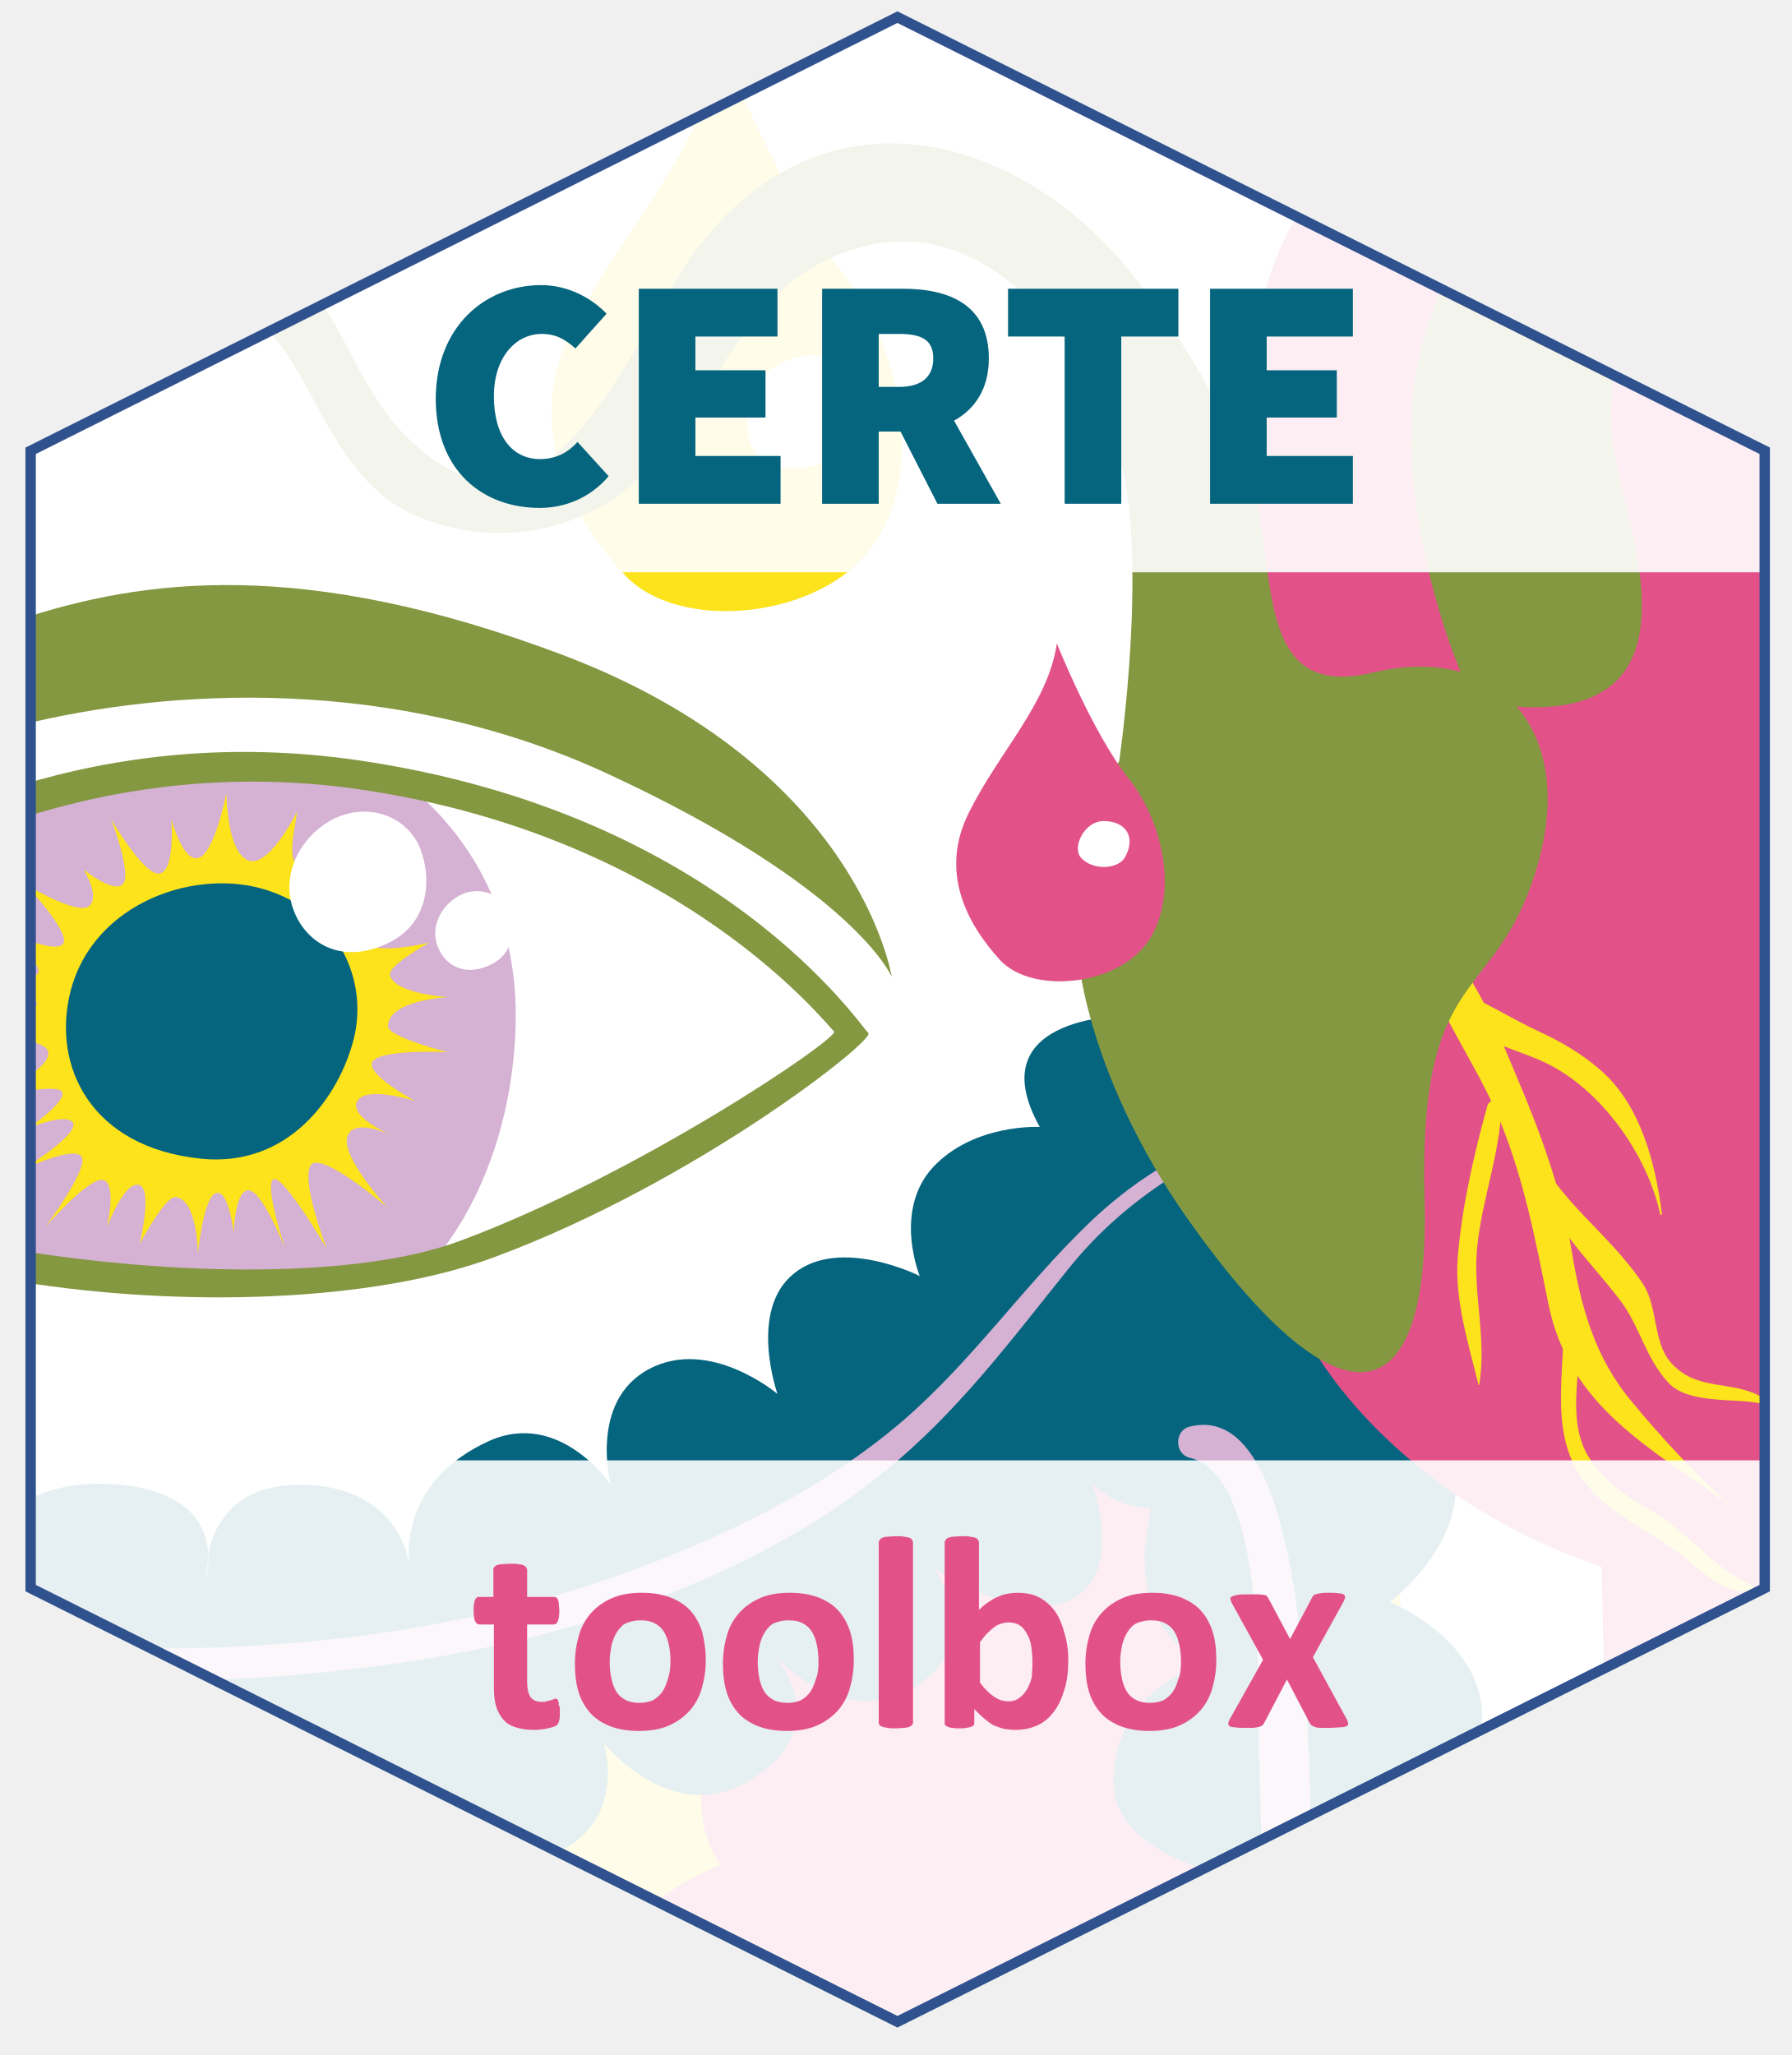
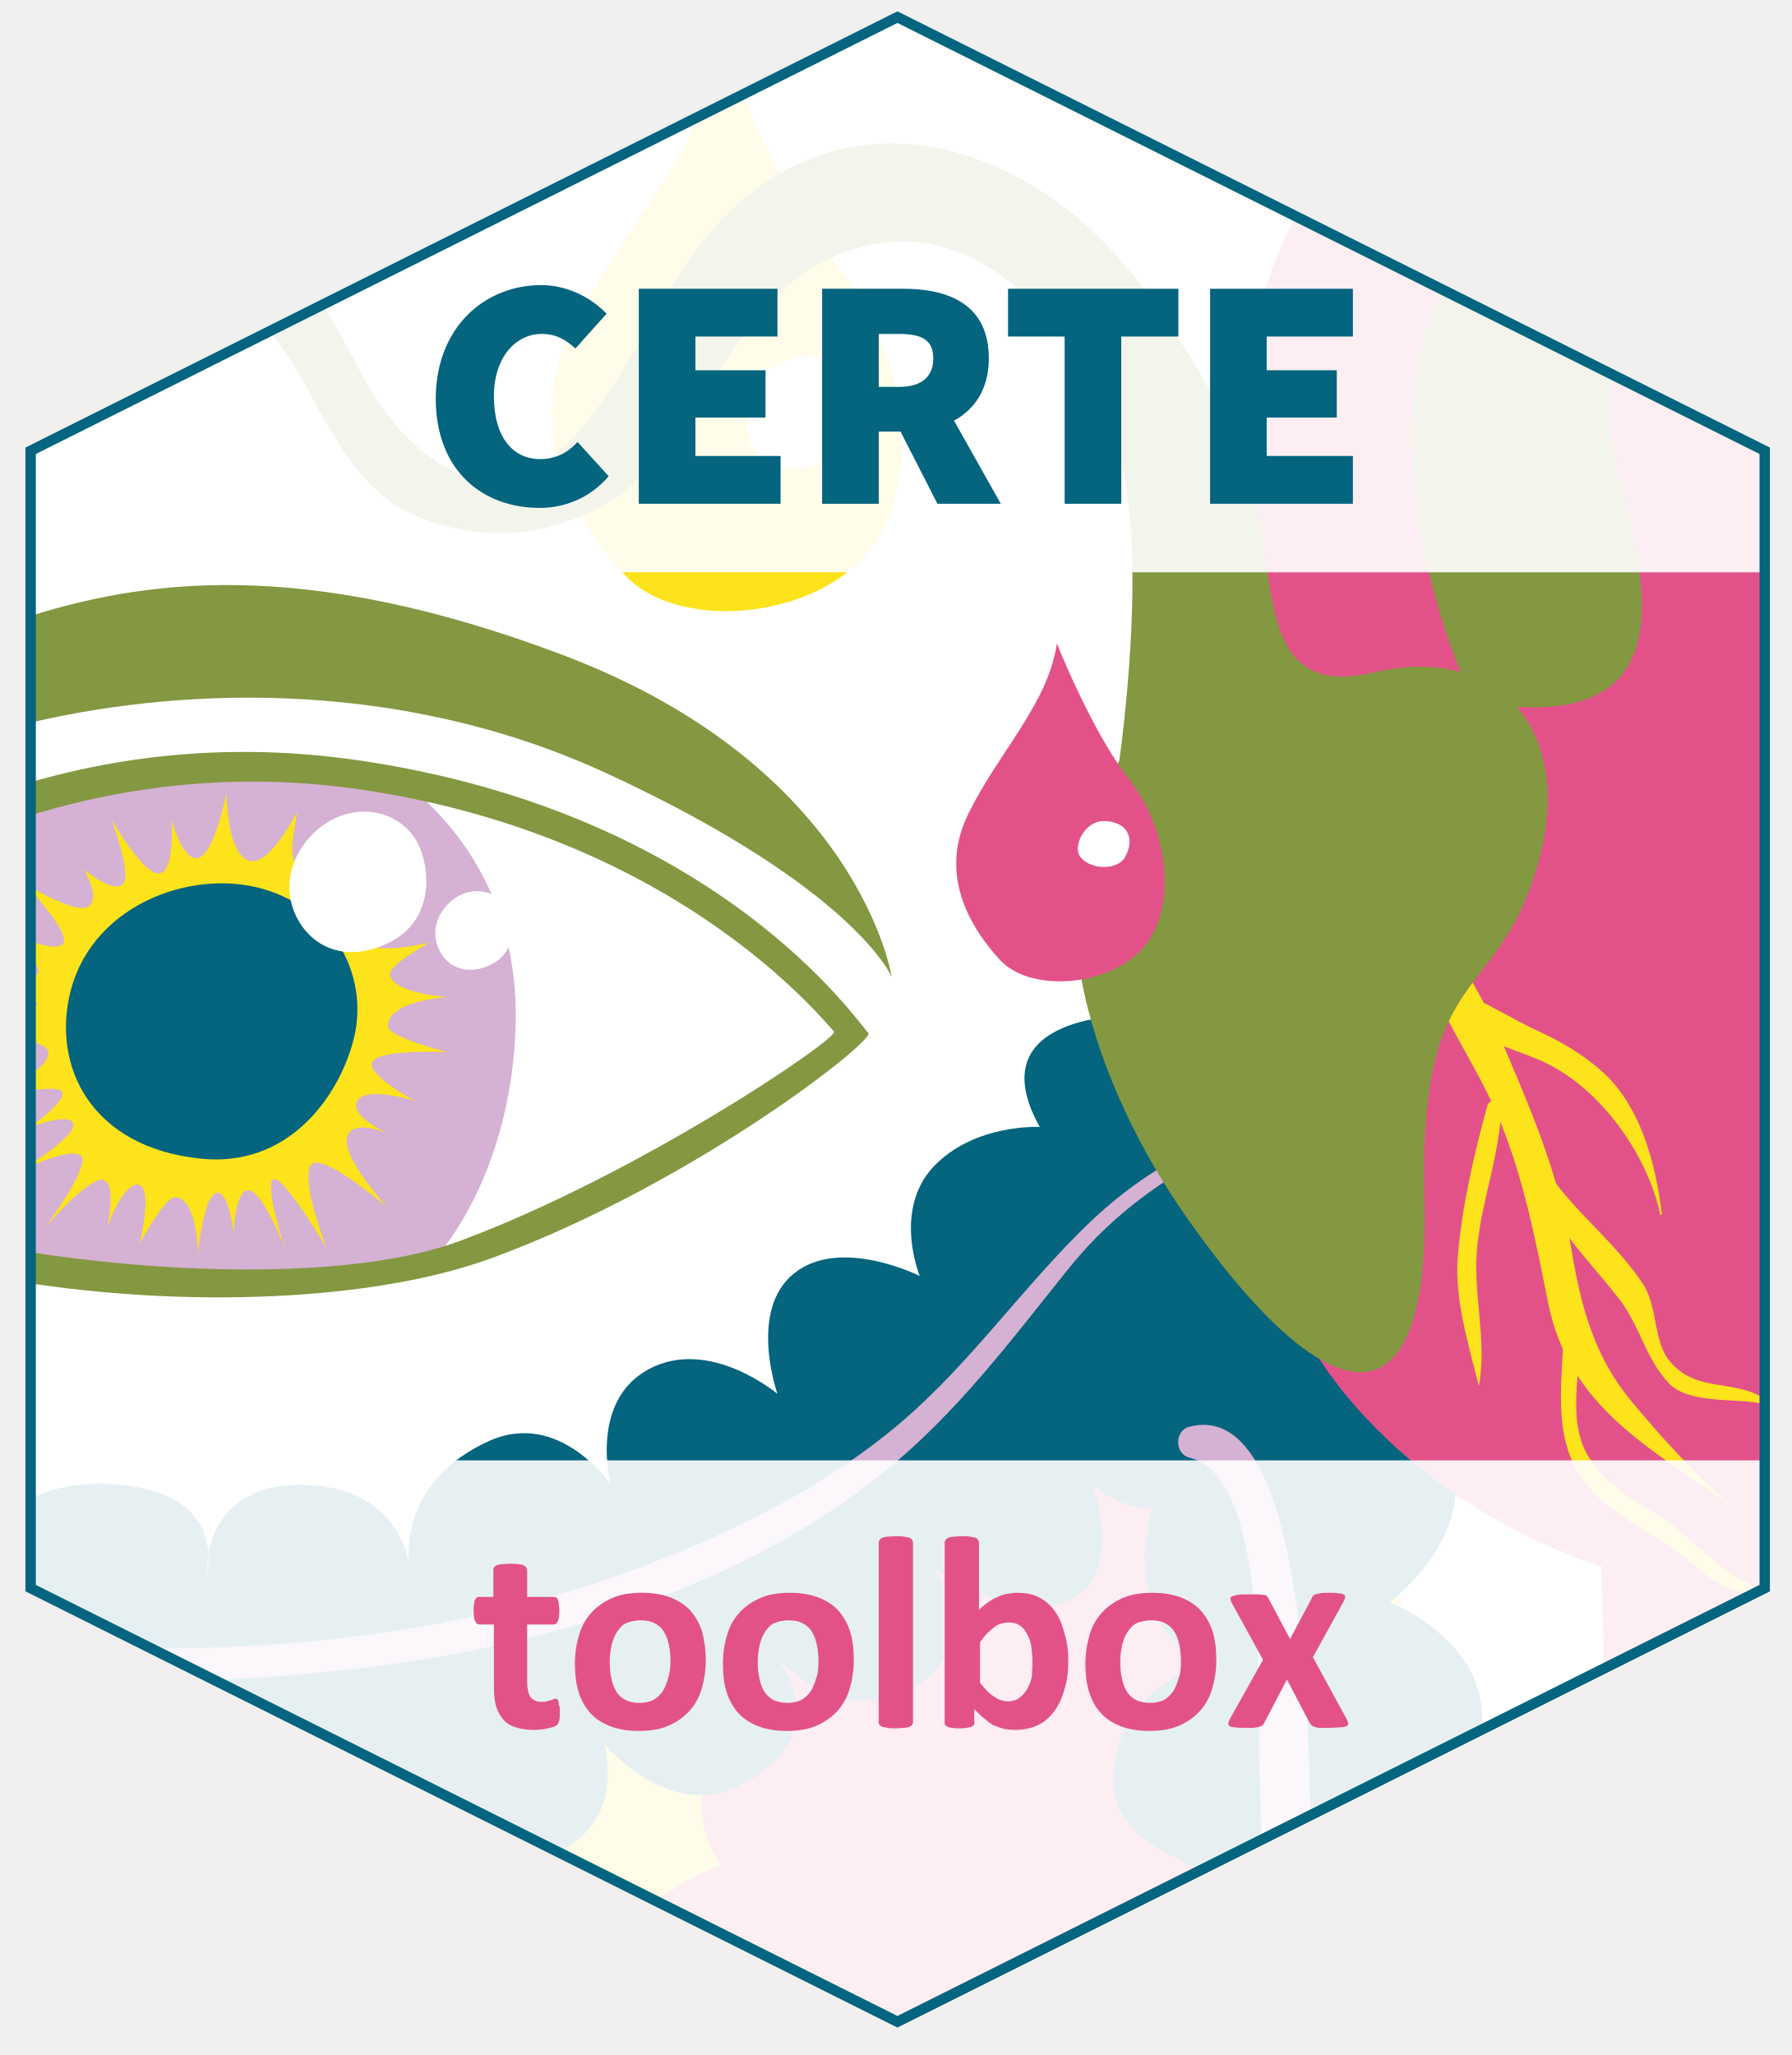
<svg xmlns="http://www.w3.org/2000/svg" xmlns:xlink="http://www.w3.org/1999/xlink" version="1.1" id="Layer_1" x="0px" y="0px" viewBox="0 0 345 395.7" style="enable-background:new 0 0 345 395.7;" xml:space="preserve">
  <style type="text/css">
	.st0{clip-path:url(#SVGID_2_);}
	.st1{clip-path:url(#SVGID_4_);fill:#E25289;}
	.st2{clip-path:url(#SVGID_4_);fill:#FCE31B;}
	.st3{clip-path:url(#SVGID_4_);fill:#05647E;}
	.st4{clip-path:url(#SVGID_4_);fill:#D5B1D3;}
	.st5{clip-path:url(#SVGID_4_);fill:#FFFFFF;}
	.st6{clip-path:url(#SVGID_4_);fill:#849741;}
	.st7{opacity:0.9;clip-path:url(#SVGID_2_);fill:#FFFFFF;}
	.st8{fill:#05647E;}
	.st9{fill:#E25289;}
</style>
  <g>
    <defs>
      <polygon id="SVGID_1_" points="172.8,3.3 339.8,86.8 339.8,305.8 172.8,389.3 5.9,305.8 5.9,86.8   " />
    </defs>
    <use xlink:href="#SVGID_1_" style="overflow:visible;fill:#FFFFFF;" />
    <clipPath id="SVGID_2_">
      <use xlink:href="#SVGID_1_" style="overflow:visible;" />
    </clipPath>
    <g id="logo" class="st0">
      <defs>
        <rect id="SVGID_3_" x="3.9" y="14.4" width="337.3" height="386" />
      </defs>
      <clipPath id="SVGID_4_">
        <use xlink:href="#SVGID_3_" style="overflow:visible;" />
      </clipPath>
      <path class="st1" d="M306.1,19.6" />
      <path class="st1" d="M306.1,19.6c0.7,3.3,5.8,3.2,6.6,0" />
      <path class="st2" d="M254.3,271.6c-26.4-12.8-106.2,18.5-135.2,26.2C93.7,304.6,49.7,329.2,3.9,328v62.1h266.3    C269.8,344.1,276.1,282.1,254.3,271.6" />
      <path class="st1" d="M222.7,266.2c-35.1-20.8-96.2-3.3-73.9,52c0,0-22.3,22.3-10.1,40.9c-10.7,4.2-23.1,14-33.5,31.1h8.1h35.2    h94.8C257.4,344.2,253.4,284.4,222.7,266.2" />
      <path class="st3" d="M272.7,380.7c0,0,15.5-4.4,12.7-16.9c-2.8-12.5-12.7-16.2-12.7-16.2s14-4.8,12.6-18.8    c-1.4-13.9-17.7-20.3-17.7-20.3s14.8-11.1,12.4-24.9c-2.3-13.8-17.8-14.7-17.8-14.7c5.3-6.9,20.2-9.5-6.1-35.1    c-20.6-20-23.3-0.7-30.7,4.4c-7.4,5.1,0,27.5,0,27.5l-5,32.7c-0.6,19.2,12.6,21.6,12.6,21.6s-18.6,4.4-18.6,23.2    c0,12.7,18.9,17.1,18.9,17.1s-20.3,8-16.7,25.9c0.3,1.4,0.6,2.7,1.1,3.9h66.8C281,382.8,272.7,380.7,272.7,380.7" />
      <path class="st3" d="M15.6,352c0,0,7.6,30.7,27.7,1.2c0,0,2.9,13.7,18.8,11.1c20.4-3.4,18.7-16.7,18.7-16.7s5.2,14,20.5,10.9    c20.8-4.1,15-22.8,15-22.8s12.8,15.9,27.4,7.5c16.1-9.3,8-21.4,5.4-24.6c-0.4-0.5-0.7-0.8-0.7-0.8s0.3,0.3,0.7,0.8    c2.7,3,13.4,13.5,26.3,6.6c15-8,4.4-23.4,4.4-23.4s15.6,11.1,26.2,6.3c10.6-4.8,4.4-22.3,4.4-22.3s12.9,13.4,27-5.9    c14.1-19.3,0-34.3,0-34.3s20.8,6.6,27.9-12.4c7.2-19-21.1-56.5-47.1-37.7c0,0-30.3-0.6-18,21.5c0,0-12.6-0.7-20.5,7.7    c-7.8,8.4-2.6,21-2.6,21s-15.3-7.7-24.2-0.5c-8.9,7.1-3.2,23.2-3.2,23.2s-13-11-24.7-4.8c-11.7,6.2-7.4,22.3-7.4,22.3    s-9.8-14.6-23.5-8.4c-16,7.3-15.7,20.5-15.3,23.7c0.1,0.5,0.1,0.7,0.1,0.7s0-0.3-0.1-0.7c-0.5-3.1-3.7-15.3-21.1-15.3    c-12.6,0-16.4,7.7-17.6,13.1c0.2,2.8-0.5,4.9-0.5,4.9s-0.1-2.1,0.5-4.9c-0.3-4.8-3.2-11.7-16.8-13.1c-9.2-0.9-15.3,1.2-19.3,3.8    v74.1C13,361.1,15.6,352,15.6,352" />
      <path class="st4" d="M32.8,248.1c3.3,0.2,6.6,0.4,9.8,0.6c9.2,0.2,18.2-0.9,27.2-2.3c1.6-1,3.4-1.6,5.4-1.6c0.1,0,0.2,0,0.3,0    c0.1,0,0.1,0,0.1,0c0.5-0.1,1.1-0.3,1.6-0.5c1.3-0.5,2.6-1,4-1.4c0.9-0.3,1.8-0.5,2.7-0.6c10.5-12.8,15.4-30.5,15.4-46.9    c0-18.9-8.1-33.3-19.3-43c-13.1-2-26.3-4-39.6-3.8c-10.1,0.2-19.9,1.6-29.8,3.7c-2,0.4-4.4,0.7-6.8,1v91c2.9,0.1,5.7,0.3,8.5,0.8    C19.2,246.4,25.9,247.6,32.8,248.1" />
      <path class="st2" d="M12,210.3c0.7,1.9-6.3,6.8-6.3,6.8s7-2.8,8.3-1c1.6,2.2-9.8,9.2-9.8,9.2s9.9-4.8,11.5-2.6    c1.5,2.2-7,13.6-7,13.6s8.3-9.6,11.1-9.1c2.8,0.5,0.8,9.1,0.8,9.1s3.4-9.2,6.3-8.1c2.5,1,0,11.3,0,11.3s4.9-9.2,6.9-9    c4.3,0.5,4.3,11,4.3,11s1.1-11.6,3.7-11.8c2.3-0.3,3.2,7.7,3.2,7.7s0.2-7.7,2.6-8.2c2.7-0.6,7.3,11.2,7.3,11.2s-4-12-2.3-13.3    c1.8-1.2,10.3,13.3,10.3,13.3s-5-13-3.1-16c1.9-3,14.8,8.1,14.8,8.1s-9.1-9.9-7.7-13.7c1.1-3.1,6.3-1.2,8.2-0.3    c-2.1-1-7.8-4-6.3-6.5c1.8-3,11.1,0,11.1,0s-9-4.9-8.3-7.3c0.8-2.8,14.6-2.1,14.6-2.1s-11.5-2.9-11.5-5c0-5,11.5-5.6,11.5-5.6    s-9.9-0.6-11.1-4.1c-0.6-2,7.6-6.4,7.6-6.4s-10.7,2.5-11.7,0c-1.4-3.6,7.6-16.1,7.6-16.1s-7.7,8-11.7,6.6    c-3.9-1.3,1.1-15.7,1.1-15.7s-6.5,13.1-9.8,11.3c-3.3-1.8-1.5-7.1-1-11.3c0,0-5.6,11.3-9.6,9.3c-4-2-4-12.9-4-12.9    s-2.3,11.7-5.4,12.5c-3.1,0.8-5.2-7.5-5.2-7.5s0.8,10-2.3,10.5c-3,0.5-9.3-10.5-9.3-10.5s4,10.5,2.3,12.5c-1.8,2-7.6-2.8-7.6-2.8    s3.3,5.3,1,7.1c-2.3,1.8-12.3-4.3-12.3-4.3s9.1,9.6,7.3,11.6c-1.1,1.2-5.2-0.1-8.1-1.3v1.6c1.8,1.9,3.7,4.1,3.4,5.1    c-0.2,0.7-1.7,1.1-3.4,1.5v2.7c1.7,0.6,3.1,1.3,3.1,1.8c-0.1,0.7-1.4,1.5-3.1,2.2v4.6c2.9,0.6,5.3,1.5,5.3,2.7    c0.1,1.8-2.4,3.7-5.3,5.3v2.2C7.9,209.6,11.6,209.3,12,210.3" />
      <path class="st1" d="M237.3,19.2c4.2,7.6,7.9,15.3,12.2,22.6c-13.4,23.9-10.7,58.9-10.7,58.9c7.4,62.8,43,69.4,43,69.4    c2.9,28.4-35,76.3-35,76.3c5.3,18.9,27.4,43.8,61.6,55.3c0.3,13.8,1.1,49.4,1.5,88.4h31.2V60.6C330.7,38.3,308.2,20.5,286,20" />
      <path class="st2" d="M138.8,8.6c0,0,11.3,28.6,23.2,43.6c11.9,15,16.1,38.9,6,53c-10.1,14.1-37.4,16.7-47.7,5.5    c-10.3-11.2-19.8-28.3-10-47.7C120.2,43.6,135.9,28.2,138.8,8.6" />
      <path class="st5" d="M150,70.1c-7.8,3.9-7.8,16.6-2.2,19.2c7,3.2,17.4-2.1,17.9-8.6C166.4,70.1,158.9,65.7,150,70.1" />
      <path class="st3" d="M52,171.6c-13.7-4.8-33.9,1.9-38.4,19.2c-3.7,14.5,3.9,30.1,25,32.3c17,1.8,26.7-12,29.5-23    C70.9,189.1,65.5,176.3,52,171.6" />
      <path class="st5" d="M66.9,156.7c-6.9,1.7-13.3,9.9-10.5,18.2c2.4,6.9,9.7,11.2,18.9,6.4c7.4-3.9,7.7-12.1,5.8-17.4    C79.4,158.8,73.7,155,66.9,156.7" />
      <path class="st5" d="M90.1,171.8c-3.9,1-7.5,5.6-5.9,10.2c1.3,3.9,5.4,6.3,10.6,3.6c4.2-2.2,4.3-6.8,3.3-9.7    C97,173,93.9,170.9,90.1,171.8" />
      <path class="st2" d="M332.8,289.6c-6.7-6.1-12.8-12.7-18.6-19.7c-7.2-8.6-9.8-18.3-11.6-29.2c-1.9-11.4-5.9-22.4-10.4-33    c-3.9-9.2-8.3-21-16.1-27.6c-1.5-1.3-3.6,0.2-3.1,2c2.9,11.8,11.3,22.5,15.9,33.9c4.6,11.4,6.8,22.9,9.2,34.9    c4.1,20.1,19.5,27.7,34.6,38.7C332.8,289.8,332.9,289.7,332.8,289.6" />
      <path class="st2" d="M320,233.8c-1.2-9.7-4.1-21.2-12-27.9c-3.6-3.1-7.4-5.3-11.7-7.3c-5.2-2.4-10.1-5.6-15.4-7.7    c-1.8-0.7-3.4,1-2.4,2.7c3.5,6.1,11.9,7.9,17.9,10.5c11.3,4.8,20.7,17.8,23.3,29.8C319.7,234,320,233.9,320,233.8" />
      <path class="st2" d="M294.5,220c0.4,12.5,10.3,21,17.4,30.3c3.9,5.1,4.9,11.2,9.4,16c3.8,4.1,12.9,2.9,17.5,3.9    c0.7,0.2,1.1-0.9,0.4-1.2c-5.9-3.4-12.7-0.9-17.7-6.9c-3.2-3.9-2.3-10.5-5.1-14.8c-6.5-9.9-16.8-16.2-21.5-27.4    C294.8,219.7,294.5,219.8,294.5,220" />
      <path class="st2" d="M301.1,256.5c-0.5,13.4-2.9,24.7,9,33.8c5.2,4,11,6.6,16,11c3.2,2.8,6.6,5.4,10.9,5.2c0.7,0,0.9-1,0.3-1.3    c-7.2-3.1-12.1-10-19-14.1c-4.8-2.8-9-5.4-12.1-10.1c-4.8-7.1-1.7-16.8-2-24.7C304.1,254.3,301.2,254.6,301.1,256.5" />
      <path class="st2" d="M284.8,266.7c1.6-9-1.4-18-0.3-27.2c1-8.9,4.3-17.4,4.6-26.4c0.1-1.6-2.3-1.6-2.7-0.2    c-2.6,9.4-4.9,19.4-5.7,29.1c-0.7,8.1,2.1,16.9,4,24.7C284.7,266.7,284.8,266.7,284.8,266.7" />
      <path class="st6" d="M341.1-22.3c-2.5,1.9-8,5.9-11.4,9C309.1,5.4,286.8,26.4,274.5,64c-9.5,29.1,8,70.8,9.8,71.1    c46.3,8.2,29.3-32.1,26.5-47.9c-4.1-23.4,12.6-52.7,30.3-72.9v-33.7L341.1-22.3z" />
      <path class="st6" d="M116.8,148.9c47.8,22.1,54.9,39.2,54.9,39.2s-6.2-40.4-63.4-62c-50.3-19-81-14.5-104.3-6.9v20.4    C32.3,132.6,75.6,129.9,116.8,148.9" />
      <path class="st6" d="M95.1,242.1c38.9-14.4,73.7-42,72.1-43.2c-1.5-1.2-28.3-42.3-98.2-52.5c-24.8-3.6-46.6-0.8-65.1,4.8v6.4    c18.4-5.9,40.6-9.2,65.4-5.6c62.1,9.1,90,45.6,91.3,46.6c1.3,1.1-37.6,27.6-72.2,40.4c-19.7,7.3-54.9,6.6-84.6,1.8v6    C35,251.8,71.7,250.8,95.1,242.1" />
      <path class="st3" d="M39.5,303.7c0,0,0.7-2.1,0.5-4.9C39.4,301.6,39.5,303.7,39.5,303.7" />
      <path class="st3" d="M149.1,318.6c-0.4-0.5-0.7-0.8-0.7-0.8S148.6,318.1,149.1,318.6" />
      <path class="st3" d="M78.8,301.1c0,0.5,0.1,0.7,0.1,0.7S78.9,301.6,78.8,301.1" />
      <path class="st4" d="M73.6,320.7c33.4-4.5,69.7-15.5,96.3-37c14.4-11.6,24.5-25.3,36-39.6c5.4-6.7,11.8-12.3,19-17    c14.7-9.7,24.9-2.6,35.4,8.3c1.7,1.8,4.1-0.5,3.2-2.5c-12.3-26.1-38.6-12-53.8,2.6c-12.7,12.2-22.5,26.6-36,38.2    c-15.8,13.5-35.4,22.8-54.8,29.7c-36.7,12.9-76.2,15.9-114.9,13v6.5C27.1,324.4,50.4,323.8,73.6,320.7" />
      <path class="st4" d="M229.1,274.7c-3,0.7-3,5.3,0,6c15.4,3.8,12.9,48.2,13.4,59.9c0.6,16.5,0.6,33,0.4,49.5h8.9    C253.4,347.2,253.7,268.6,229.1,274.7" />
      <path class="st6" d="M57.7,72.2c5.8,10.2,11,22.5,22.8,27.3c11.1,4.5,22.6,4.2,33.4-1c20.4-10,24.5-37,43.3-47.4    c24.2-13.4,45.1,4.2,56.1,29.4c0.5,1.9,1.1,3.8,1.8,5.8c6.4,19.4,0.4,60.3,0.4,60.3c-18.3,25.9-4,63.6,12.9,87.7    c28.4,40.5,47.1,40.4,45.9-3.5c-1.2-43.7,12.5-37.6,20.6-60.6c10-28.1-5.3-46.7-30.5-40.7c-26.1,6.2-16.5-25.8-26.2-44.6    c-6.7-13-12.1-21.6-16.3-26.7c-19.6-29.9-60.6-45.5-87.4-10.7c-12.8,16.7-28.7,64.9-56.8,36C67.7,73.1,65.3,58.1,53.4,48.7    c-10.8-8.5-27.8-9.2-39.9-3.5c-3.4,1.6-6.5,3.5-9.5,5.6v23.1C22.3,56.3,41.3,43.5,57.7,72.2" />
      <path class="st1" d="M203.5,123.9c0,0,6.8,17.1,13.8,26c7.1,8.9,9.6,23.2,3.6,31.6c-6,8.4-22.3,10-28.4,3.3    c-6.1-6.7-11.8-16.8-5.9-28.4C192.4,144.7,201.8,135.5,203.5,123.9" />
      <path class="st5" d="M212.5,158.1c-3.7,0-6.1,5-4.4,7c2.1,2.5,7.1,2.4,8.5,0C218.8,161.2,216.8,158.1,212.5,158.1" />
    </g>
    <rect id="lower_opac" x="-0.6" y="281.2" class="st7" width="356" height="124.3" />
    <rect id="upper_opac" x="-4.3" y="-14.1" class="st7" width="356" height="124.3" />
-     <use xlink:href="#SVGID_1_" style="overflow:visible;fill:none;stroke:#2F528F;stroke-width:2;stroke-miterlimit:10;" />
+     <use xlink:href="#SVGID_1_" style="overflow:visible;fill:none;stroke:#05647E;stroke-width:2;stroke-miterlimit:10;" />
  </g>
  <g id="Certe">
    <path class="st8" d="M104.2,54.9c5.2,0,9.7,2.5,12.6,5.5l-6,6.7c-2-1.8-3.8-2.8-6.5-2.8c-5,0-9.2,4.5-9.2,12   c0,7.8,3.6,12.1,8.9,12.1c3.2,0,5.5-1.4,7.2-3.3l6,6.6c-3.5,4.1-8.3,6.1-13.3,6.1c-10.8,0-20-7-20-21.1   C84,62.8,93.5,54.9,104.2,54.9" />
    <polygon class="st8" points="123,55.6 149.7,55.6 149.7,64.8 133.9,64.8 133.9,71.3 147.4,71.3 147.4,80.4 133.9,80.4 133.9,87.8    150.3,87.8 150.3,97 123,97  " />
    <path class="st8" d="M180.5,97l-7.1-13.9h-4.2V97h-10.9V55.6h15.6c8.9,0,16.5,3.1,16.5,13.4c0,5.9-2.7,9.8-6.7,12l9,16H180.5z    M169.2,74.5h3.9c4.3,0,6.6-1.9,6.6-5.5c0-3.6-2.3-4.7-6.6-4.7h-3.9V74.5z" />
    <polygon class="st8" points="205,64.8 194.1,64.8 194.1,55.6 226.9,55.6 226.9,64.8 215.9,64.8 215.9,97 205,97  " />
    <polygon class="st8" points="233,55.6 260.5,55.6 260.5,64.8 243.9,64.8 243.9,71.3 257.4,71.3 257.4,80.4 243.9,80.4 243.9,87.8    260.5,87.8 260.5,97 233,97  " />
  </g>
  <g>
    <path class="st9" d="M107.8,329.4c0,0.8,0,1.4-0.1,1.8c-0.1,0.4-0.2,0.7-0.4,0.9s-0.4,0.3-0.7,0.4c-0.3,0.1-0.7,0.2-1.1,0.3   c-0.4,0.1-0.9,0.2-1.3,0.2c-0.5,0.1-1,0.1-1.5,0.1c-1.3,0-2.5-0.2-3.4-0.5c-1-0.3-1.8-0.8-2.4-1.5s-1.1-1.6-1.4-2.6   c-0.3-1.1-0.4-2.3-0.4-3.7v-12h-2.8c-0.3,0-0.6-0.2-0.8-0.6c-0.2-0.4-0.3-1.1-0.3-2.1c0-0.5,0-0.9,0.1-1.3c0-0.4,0.1-0.6,0.2-0.8   c0.1-0.2,0.2-0.3,0.3-0.4s0.3-0.1,0.5-0.1H95v-5.2c0-0.2,0-0.3,0.1-0.5c0.1-0.1,0.3-0.3,0.5-0.4c0.3-0.1,0.6-0.2,1-0.2   c0.4,0,1-0.1,1.6-0.1c0.6,0,1.2,0,1.6,0.1c0.4,0,0.8,0.1,1,0.2c0.2,0.1,0.4,0.2,0.5,0.4s0.2,0.3,0.2,0.5v5.2h5.1   c0.2,0,0.3,0,0.5,0.1s0.2,0.2,0.3,0.4c0.1,0.2,0.2,0.5,0.2,0.8c0,0.4,0.1,0.8,0.1,1.3c0,1-0.1,1.7-0.3,2.1   c-0.2,0.4-0.4,0.6-0.8,0.6h-5.1v11c0,1.3,0.2,2.2,0.6,2.9c0.4,0.6,1.1,1,2.2,1c0.4,0,0.7,0,0.9-0.1c0.3-0.1,0.5-0.1,0.8-0.2   c0.2-0.1,0.4-0.1,0.6-0.2c0.1-0.1,0.3-0.1,0.4-0.1c0.1,0,0.2,0,0.3,0.1c0.1,0.1,0.2,0.2,0.2,0.4c0.1,0.2,0.1,0.4,0.1,0.8   C107.8,328.5,107.8,328.9,107.8,329.4z" />
    <path class="st9" d="M135.9,319.7c0,2-0.3,3.8-0.8,5.5s-1.3,3.1-2.4,4.3c-1.1,1.2-2.4,2.1-4,2.8c-1.6,0.7-3.5,1-5.7,1   c-2.1,0-3.9-0.3-5.5-0.9c-1.5-0.6-2.8-1.4-3.8-2.5c-1-1.1-1.8-2.5-2.3-4.1c-0.5-1.6-0.7-3.5-0.7-5.5c0-2,0.3-3.8,0.8-5.5   c0.5-1.7,1.3-3.1,2.4-4.3c1.1-1.2,2.4-2.1,4-2.8s3.5-1,5.7-1c2.1,0,3.9,0.3,5.5,0.9c1.5,0.6,2.8,1.4,3.8,2.5c1,1.1,1.8,2.5,2.3,4.1   C135.6,315.8,135.9,317.6,135.9,319.7z M129.1,320c0-1.2-0.1-2.2-0.3-3.2c-0.2-1-0.5-1.8-0.9-2.5c-0.4-0.7-1-1.3-1.8-1.7   c-0.7-0.4-1.6-0.6-2.8-0.6c-1,0-1.8,0.2-2.6,0.5s-1.3,0.9-1.8,1.6s-0.8,1.5-1.1,2.5c-0.2,1-0.4,2.1-0.4,3.3c0,1.2,0.1,2.2,0.3,3.2   c0.2,1,0.5,1.8,0.9,2.5c0.4,0.7,1,1.3,1.8,1.7c0.7,0.4,1.7,0.6,2.7,0.6c1,0,1.9-0.2,2.6-0.5c0.7-0.4,1.3-0.9,1.8-1.6   s0.8-1.5,1.1-2.5C128.9,322.4,129.1,321.2,129.1,320z" />
    <path class="st9" d="M164.4,319.7c0,2-0.3,3.8-0.8,5.5s-1.3,3.1-2.4,4.3c-1.1,1.2-2.4,2.1-4,2.8c-1.6,0.7-3.5,1-5.7,1   c-2.1,0-3.9-0.3-5.5-0.9c-1.5-0.6-2.8-1.4-3.8-2.5c-1-1.1-1.8-2.5-2.3-4.1c-0.5-1.6-0.7-3.5-0.7-5.5c0-2,0.3-3.8,0.8-5.5   c0.5-1.7,1.3-3.1,2.4-4.3c1.1-1.2,2.4-2.1,4-2.8s3.5-1,5.7-1c2.1,0,3.9,0.3,5.5,0.9c1.5,0.6,2.8,1.4,3.8,2.5c1,1.1,1.8,2.5,2.3,4.1   C164.2,315.8,164.4,317.6,164.4,319.7z M157.6,320c0-1.2-0.1-2.2-0.3-3.2c-0.2-1-0.5-1.8-0.9-2.5c-0.4-0.7-1-1.3-1.8-1.7   c-0.7-0.4-1.6-0.6-2.8-0.6c-1,0-1.8,0.2-2.6,0.5s-1.3,0.9-1.8,1.6s-0.8,1.5-1.1,2.5c-0.2,1-0.4,2.1-0.4,3.3c0,1.2,0.1,2.2,0.3,3.2   c0.2,1,0.5,1.8,0.9,2.5c0.4,0.7,1,1.3,1.8,1.7c0.7,0.4,1.7,0.6,2.7,0.6c1,0,1.9-0.2,2.6-0.5c0.7-0.4,1.3-0.9,1.8-1.6   s0.8-1.5,1.1-2.5C157.5,322.4,157.6,321.2,157.6,320z" />
    <path class="st9" d="M175.8,331.7c0,0.2-0.1,0.3-0.2,0.5c-0.1,0.1-0.3,0.2-0.5,0.3c-0.3,0.1-0.6,0.2-1,0.2s-1,0.1-1.6,0.1   c-0.7,0-1.2,0-1.6-0.1s-0.8-0.1-1-0.2c-0.3-0.1-0.4-0.2-0.5-0.3c-0.1-0.1-0.2-0.3-0.2-0.5v-34.7c0-0.2,0.1-0.3,0.2-0.5   s0.3-0.3,0.5-0.4c0.3-0.1,0.6-0.2,1-0.2s1-0.1,1.6-0.1c0.6,0,1.2,0,1.6,0.1s0.8,0.1,1,0.2c0.3,0.1,0.4,0.2,0.5,0.4s0.2,0.3,0.2,0.5   V331.7z" />
    <path class="st9" d="M205.7,319.6c0,2.1-0.2,4-0.7,5.6c-0.5,1.7-1.1,3.1-2,4.3c-0.9,1.2-1.9,2.1-3.2,2.7c-1.3,0.6-2.7,0.9-4.3,0.9   c-0.8,0-1.5-0.1-2.2-0.2c-0.7-0.2-1.3-0.4-2-0.7c-0.6-0.3-1.2-0.8-1.8-1.3s-1.2-1.1-1.9-1.8v2.6c0,0.2,0,0.4-0.1,0.5   c-0.1,0.1-0.3,0.2-0.5,0.3c-0.2,0.1-0.5,0.1-0.9,0.2s-0.8,0.1-1.3,0.1c-0.5,0-1,0-1.4-0.1c-0.4,0-0.7-0.1-0.9-0.2   c-0.2-0.1-0.4-0.2-0.5-0.3c-0.1-0.1-0.1-0.3-0.1-0.5v-34.7c0-0.2,0.1-0.3,0.2-0.5s0.3-0.3,0.5-0.4c0.3-0.1,0.6-0.2,1-0.2   s1-0.1,1.6-0.1c0.6,0,1.2,0,1.6,0.1s0.8,0.1,1,0.2c0.3,0.1,0.4,0.2,0.5,0.4s0.2,0.3,0.2,0.5v13c0.6-0.6,1.2-1.1,1.8-1.5   c0.6-0.4,1.2-0.8,1.8-1c0.6-0.3,1.2-0.5,1.8-0.6s1.3-0.2,2-0.2c1.7,0,3.2,0.3,4.4,1s2.2,1.6,3,2.8s1.3,2.6,1.7,4.1   C205.5,316.3,205.7,317.9,205.7,319.6z M198.8,320.1c0-1-0.1-2-0.2-2.9c-0.1-0.9-0.4-1.8-0.8-2.5s-0.8-1.3-1.4-1.7   c-0.6-0.4-1.3-0.6-2.2-0.6c-0.4,0-0.9,0.1-1.3,0.2s-0.9,0.3-1.3,0.6s-0.9,0.7-1.4,1.2s-1,1.1-1.5,1.8v7.8c0.9,1.2,1.8,2.1,2.7,2.7   c0.9,0.6,1.7,0.9,2.7,0.9c0.9,0,1.6-0.2,2.2-0.7c0.6-0.4,1.1-1,1.5-1.7s0.7-1.5,0.9-2.4C198.7,321.9,198.8,321,198.8,320.1z" />
    <path class="st9" d="M234.2,319.7c0,2-0.3,3.8-0.8,5.5s-1.3,3.1-2.4,4.3c-1.1,1.2-2.4,2.1-4,2.8c-1.6,0.7-3.5,1-5.7,1   c-2.1,0-3.9-0.3-5.5-0.9c-1.5-0.6-2.8-1.4-3.8-2.5c-1-1.1-1.8-2.5-2.3-4.1c-0.5-1.6-0.7-3.5-0.7-5.5c0-2,0.3-3.8,0.8-5.5   c0.5-1.7,1.3-3.1,2.4-4.3c1.1-1.2,2.4-2.1,4-2.8s3.5-1,5.7-1c2.1,0,3.9,0.3,5.5,0.9c1.5,0.6,2.8,1.4,3.8,2.5c1,1.1,1.8,2.5,2.3,4.1   C234,315.8,234.2,317.6,234.2,319.7z M227.4,320c0-1.2-0.1-2.2-0.3-3.2c-0.2-1-0.5-1.8-0.9-2.5c-0.4-0.7-1-1.3-1.8-1.7   c-0.7-0.4-1.6-0.6-2.8-0.6c-1,0-1.8,0.2-2.6,0.5s-1.3,0.9-1.8,1.6s-0.8,1.5-1.1,2.5c-0.2,1-0.4,2.1-0.4,3.3c0,1.2,0.1,2.2,0.3,3.2   c0.2,1,0.5,1.8,0.9,2.5c0.4,0.7,1,1.3,1.8,1.7c0.7,0.4,1.7,0.6,2.7,0.6c1,0,1.9-0.2,2.6-0.5c0.7-0.4,1.3-0.9,1.8-1.6   s0.8-1.5,1.1-2.5C227.3,322.4,227.4,321.2,227.4,320z" />
    <path class="st9" d="M259.4,331.2c0.1,0.3,0.2,0.5,0.2,0.7c0,0.2-0.1,0.4-0.4,0.5c-0.2,0.1-0.6,0.2-1.1,0.2c-0.5,0-1.2,0.1-2,0.1   c-0.8,0-1.4,0-1.9,0c-0.5,0-0.9-0.1-1.1-0.2c-0.3-0.1-0.5-0.2-0.6-0.3c-0.1-0.1-0.2-0.3-0.3-0.4l-4.4-8.4l-4.4,8.4   c-0.1,0.2-0.2,0.3-0.3,0.4c-0.1,0.1-0.3,0.2-0.6,0.3c-0.3,0.1-0.6,0.1-1.1,0.2c-0.5,0-1.1,0-1.8,0c-0.8,0-1.4,0-1.8-0.1   c-0.5,0-0.8-0.1-1-0.2s-0.3-0.3-0.3-0.5c0-0.2,0.1-0.4,0.2-0.7l6.5-11.6l-6-10.9c-0.2-0.3-0.2-0.6-0.3-0.8c0-0.2,0.1-0.4,0.3-0.5   c0.2-0.1,0.6-0.2,1.1-0.3s1.2-0.1,2-0.1c0.8,0,1.4,0,1.9,0c0.5,0,0.8,0.1,1.1,0.1s0.5,0.1,0.6,0.2c0.1,0.1,0.2,0.3,0.3,0.4l4.2,7.9   l4.2-7.9c0.1-0.1,0.1-0.3,0.2-0.4s0.3-0.2,0.5-0.3c0.2-0.1,0.5-0.1,0.9-0.2s0.9-0.1,1.6-0.1c0.8,0,1.4,0,1.9,0.1   c0.5,0,0.8,0.1,1,0.2c0.2,0.1,0.3,0.3,0.3,0.5c0,0.2-0.1,0.5-0.3,0.9l-5.9,10.7L259.4,331.2z" />
  </g>
</svg>
